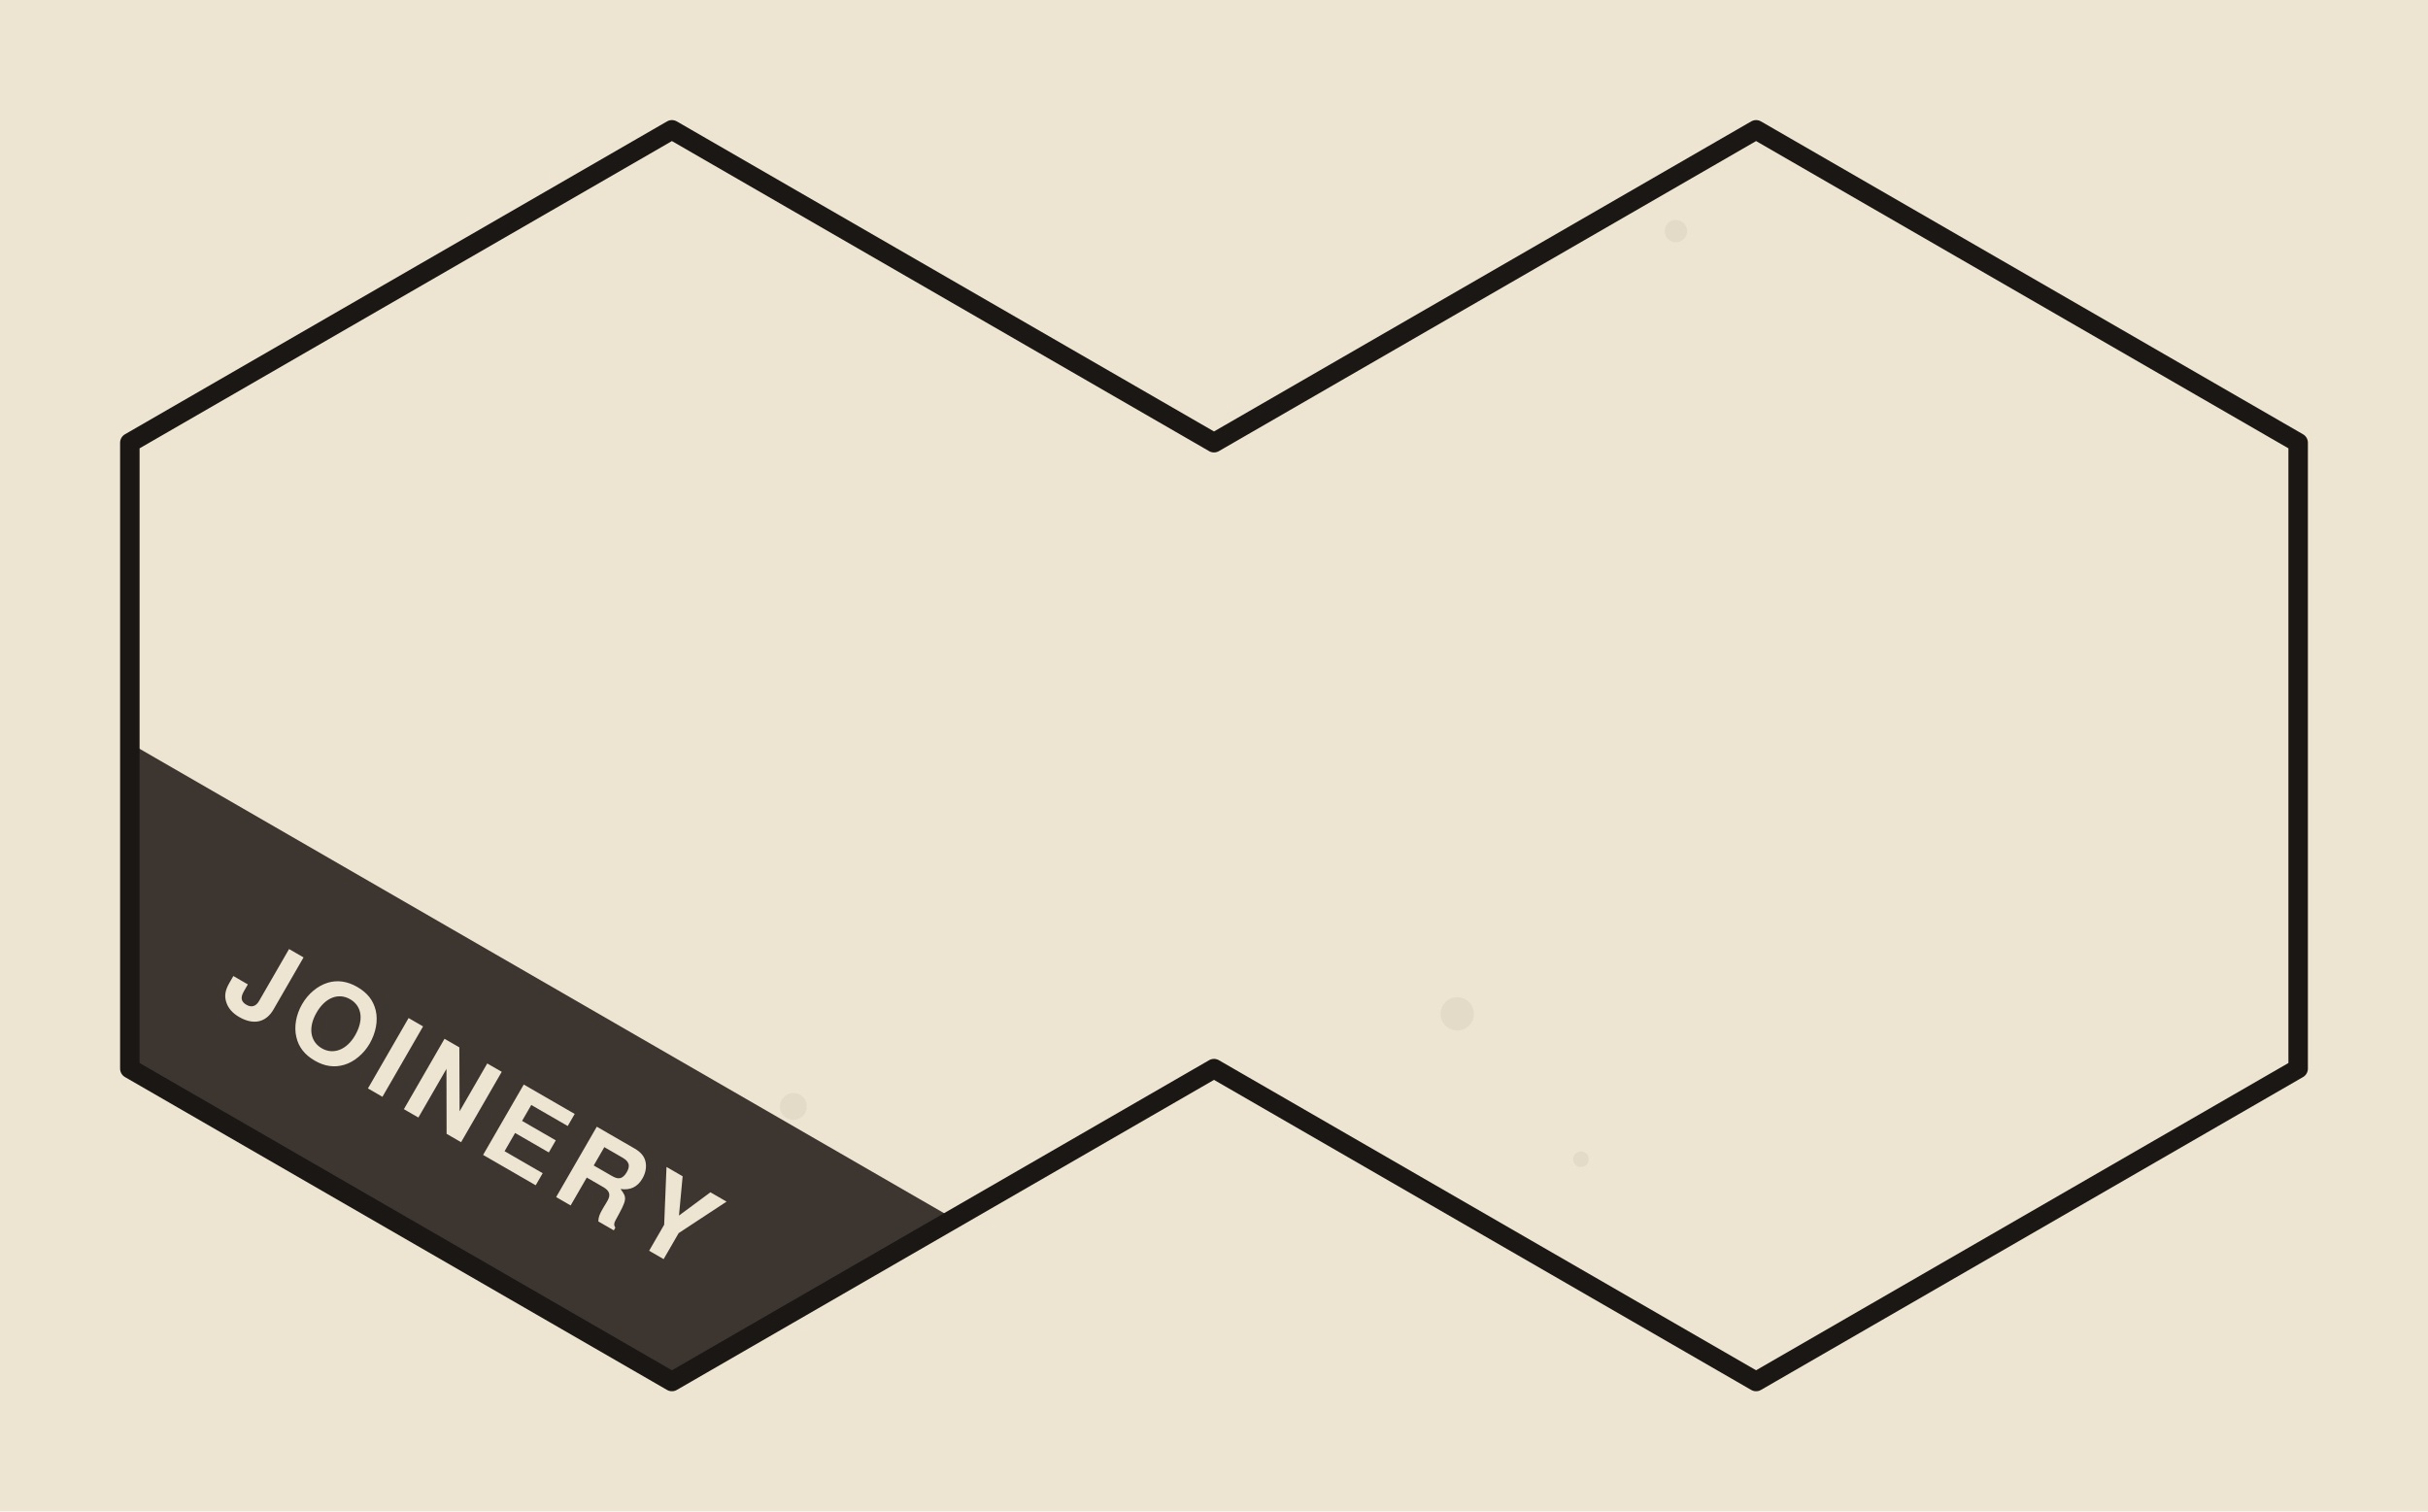
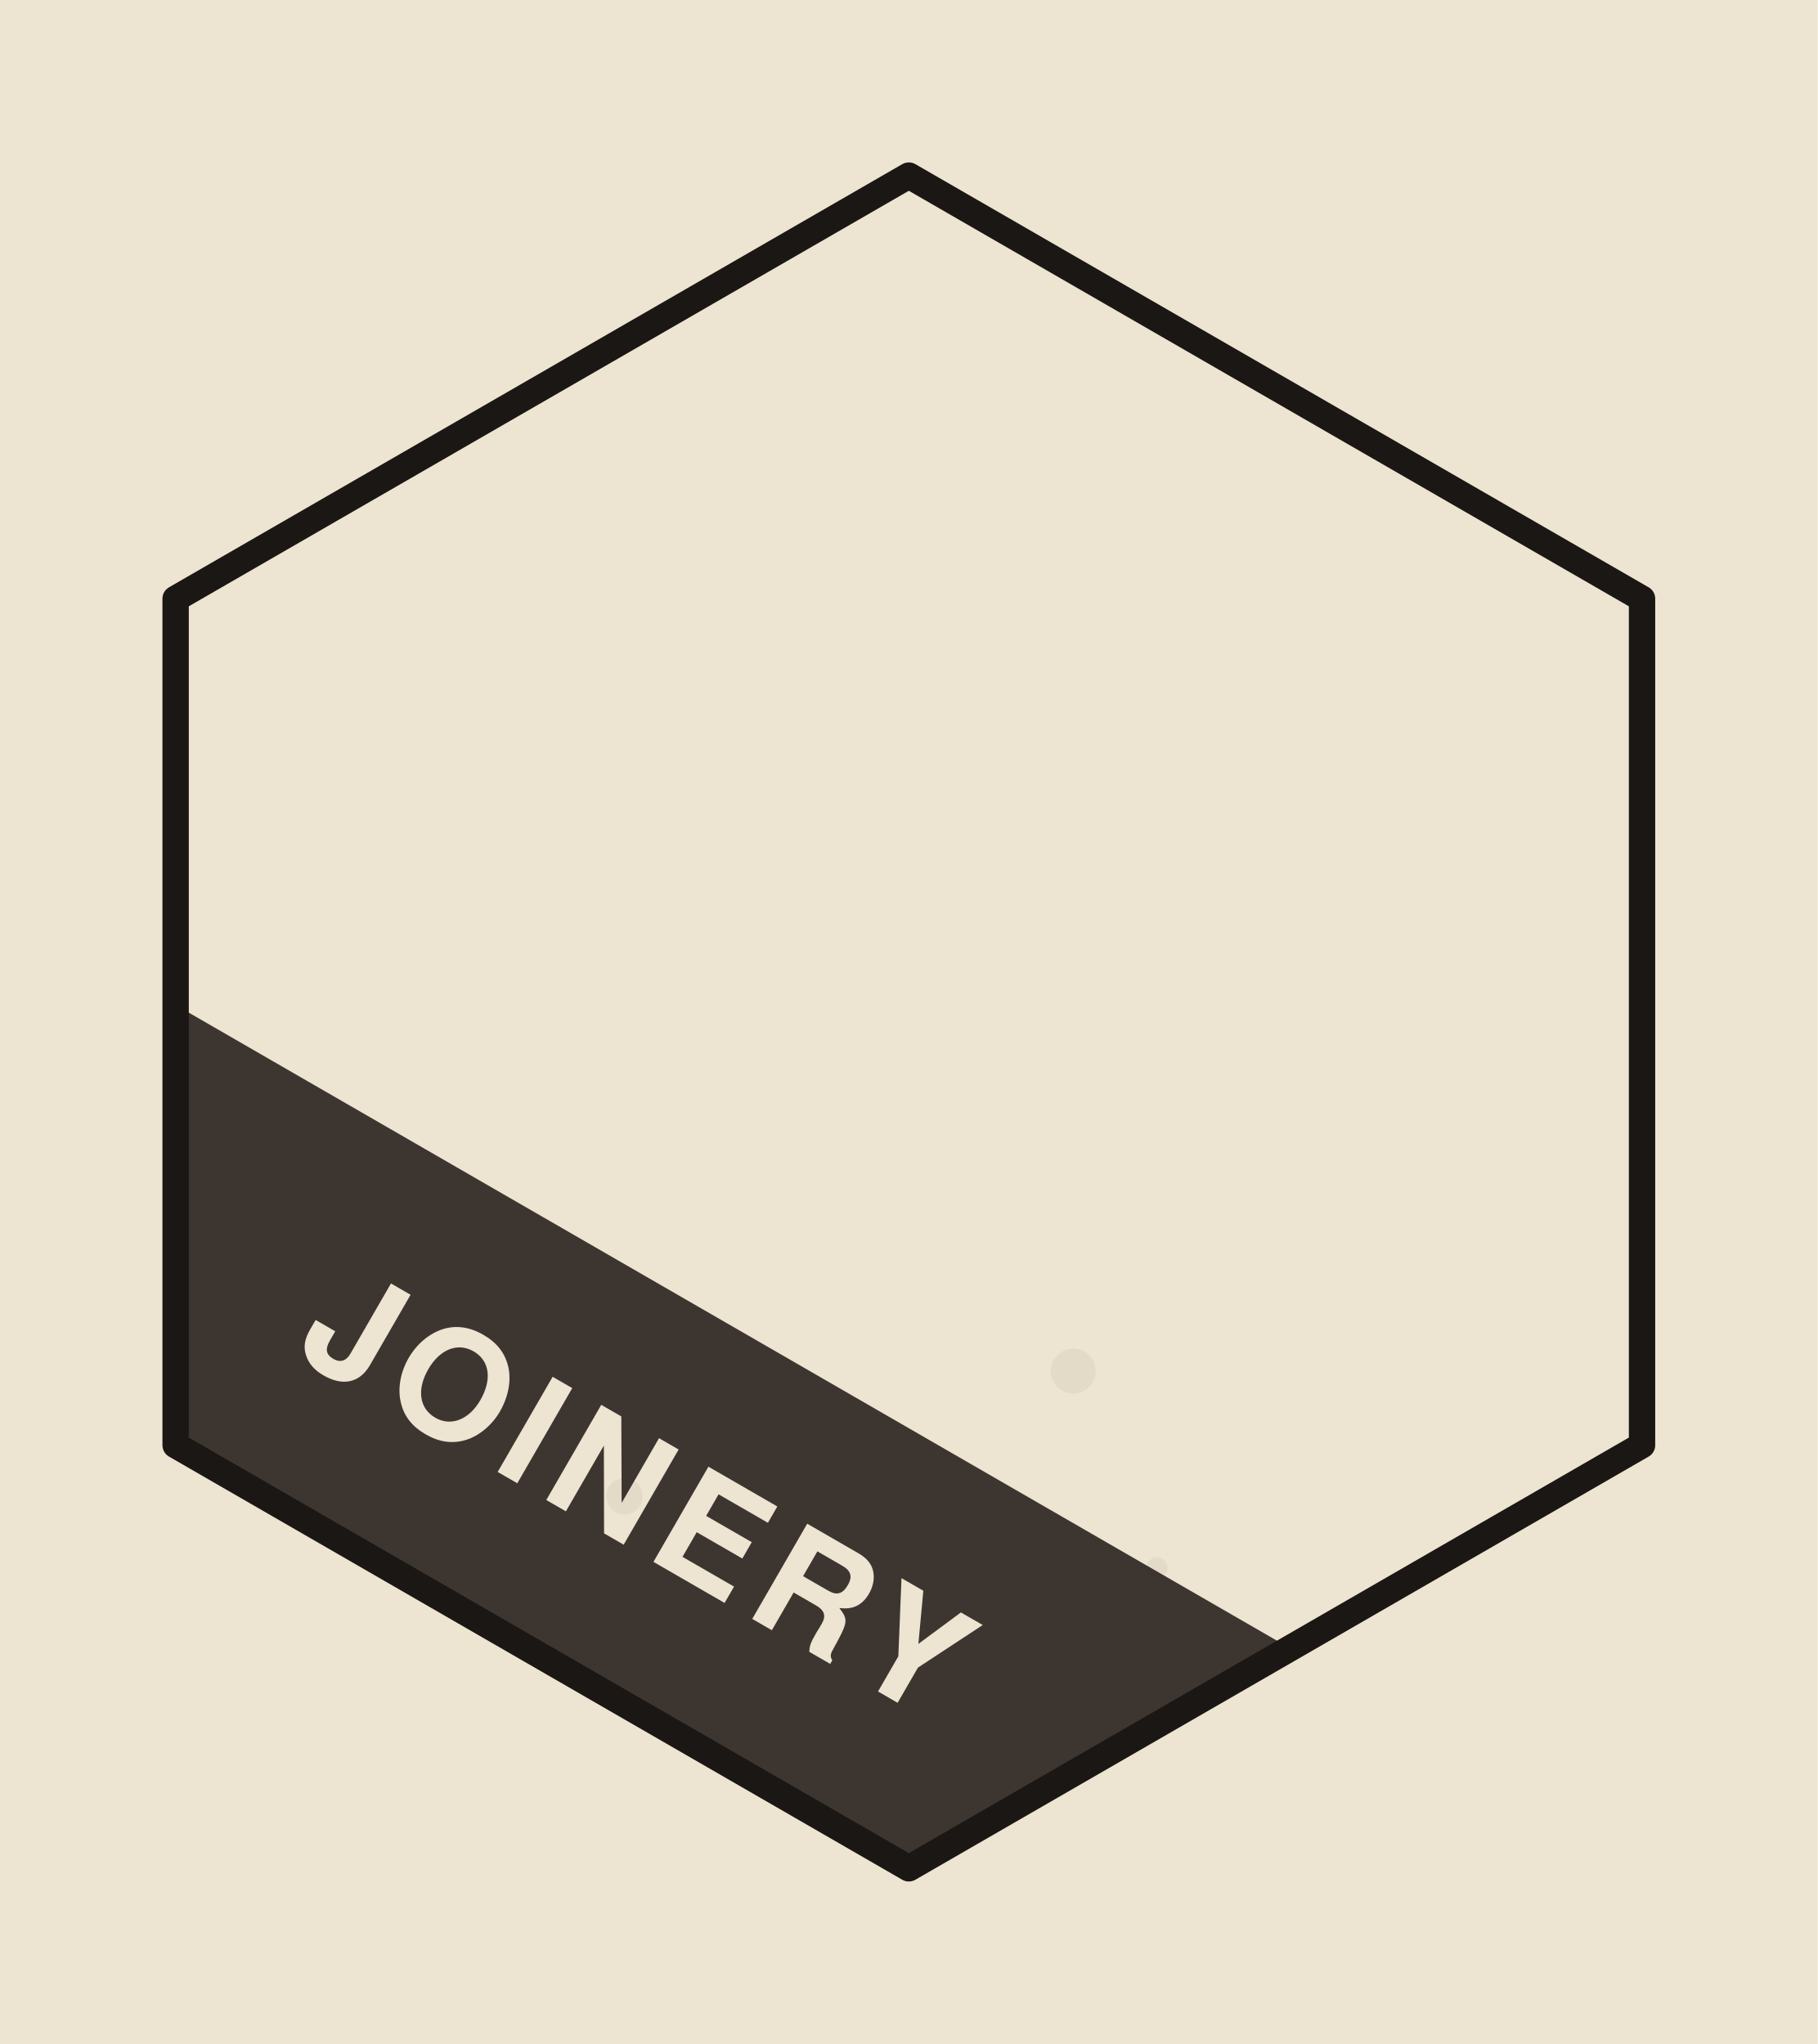
- <svg xmlns="http://www.w3.org/2000/svg" viewBox="0 0 299.2 186.27" width="299.2" height="186.27" font-family="Georgia, 'Iowan Old Style', 'Times New Roman', serif">
+ <svg xmlns="http://www.w3.org/2000/svg" viewBox="0 0 165.6 186.27" width="165.6" height="186.27" font-family="Georgia, 'Iowan Old Style', 'Times New Roman', serif">
  <defs>
    <clipPath id="cut-tile-carpenter-face">
      <path d="M 0,-77.13 L 66.8,-38.57 L 66.8,38.57 L 0,77.13 L -66.8,38.57 L -66.8,-38.57 Z" transform="translate(82.8 93.13)" />
-       <path d="M 133.6,-77.13 L 200.4,-38.57 L 200.4,38.57 L 133.6,77.13 L 66.8,38.57 L 66.8,-38.57 Z" transform="translate(82.8 93.13)" />
    </clipPath>
  </defs>
  <g id="wash">
-     <rect x="0" y="0" width="299.2" height="186.27" fill="#EDE4D1" />
+     <rect x="0" y="0" width="165.6" height="186.27" fill="#EDE4D1" />
    <g clip-path="url(#cut-tile-carpenter-face)">
    
  </g>
  </g>
  <g id="ink" fill="#1A1714">
    <g clip-path="url(#cut-tile-carpenter-face)">
      <path d="M 16,131.7 L 82.8,170.27 L 117.54,150.21 L 16,91.59 Z" fill="#3D3630" />
      <g transform="rotate(30 58.08 135.94)">
        <text x="58.08" y="140.75" font-size="13.73" text-anchor="middle" font-family="Helvetica, Arial, sans-serif" font-weight="bold" letter-spacing="1.22" fill="#EDE4D1">JOINERY</text>
      </g>
    </g>
-     <path d="M 0,-77.13 L 66.8,-38.57 L 133.6,-77.13 L 200.4,-38.57 L 200.4,38.57 L 133.6,77.13 L 66.8,38.57 L 0,77.13 L -66.8,38.57 L -66.8,-38.57 Z" transform="translate(82.8 93.13)" fill="none" stroke="#1A1714" stroke-width="2.4" stroke-linejoin="round" />
+     <path d="M 0,-77.13 L 66.8,-38.57 L 66.8,38.57 L 0,77.13 L -66.8,38.57 L -66.8,-38.57 Z" transform="translate(82.8 93.13)" fill="none" stroke="#1A1714" stroke-width="2.4" stroke-linejoin="round" />
  </g>
  <g id="grime" clip-path="url(#cut-tile-carpenter-face)">
    <g fill="#1A1714" opacity="0.05">
-       <circle cx="97.77" cy="136.36" r="1.66" />
-       <circle cx="206.52" cy="28.48" r="1.38" />
-       <circle cx="194.82" cy="142.87" r="0.96" />
-       <circle cx="179.57" cy="124.95" r="2.05" />
-       <circle cx="238.17" cy="16.05" r="2.13" />
+       <circle cx="56.89" cy="136.36" r="1.66" />
+       <circle cx="111.26" cy="28.48" r="1.38" />
+       <circle cx="105.41" cy="142.87" r="0.96" />
+       <circle cx="97.78" cy="124.95" r="2.05" />
+       <circle cx="127.09" cy="16.05" r="2.13" />
    </g>
  </g>
</svg>
